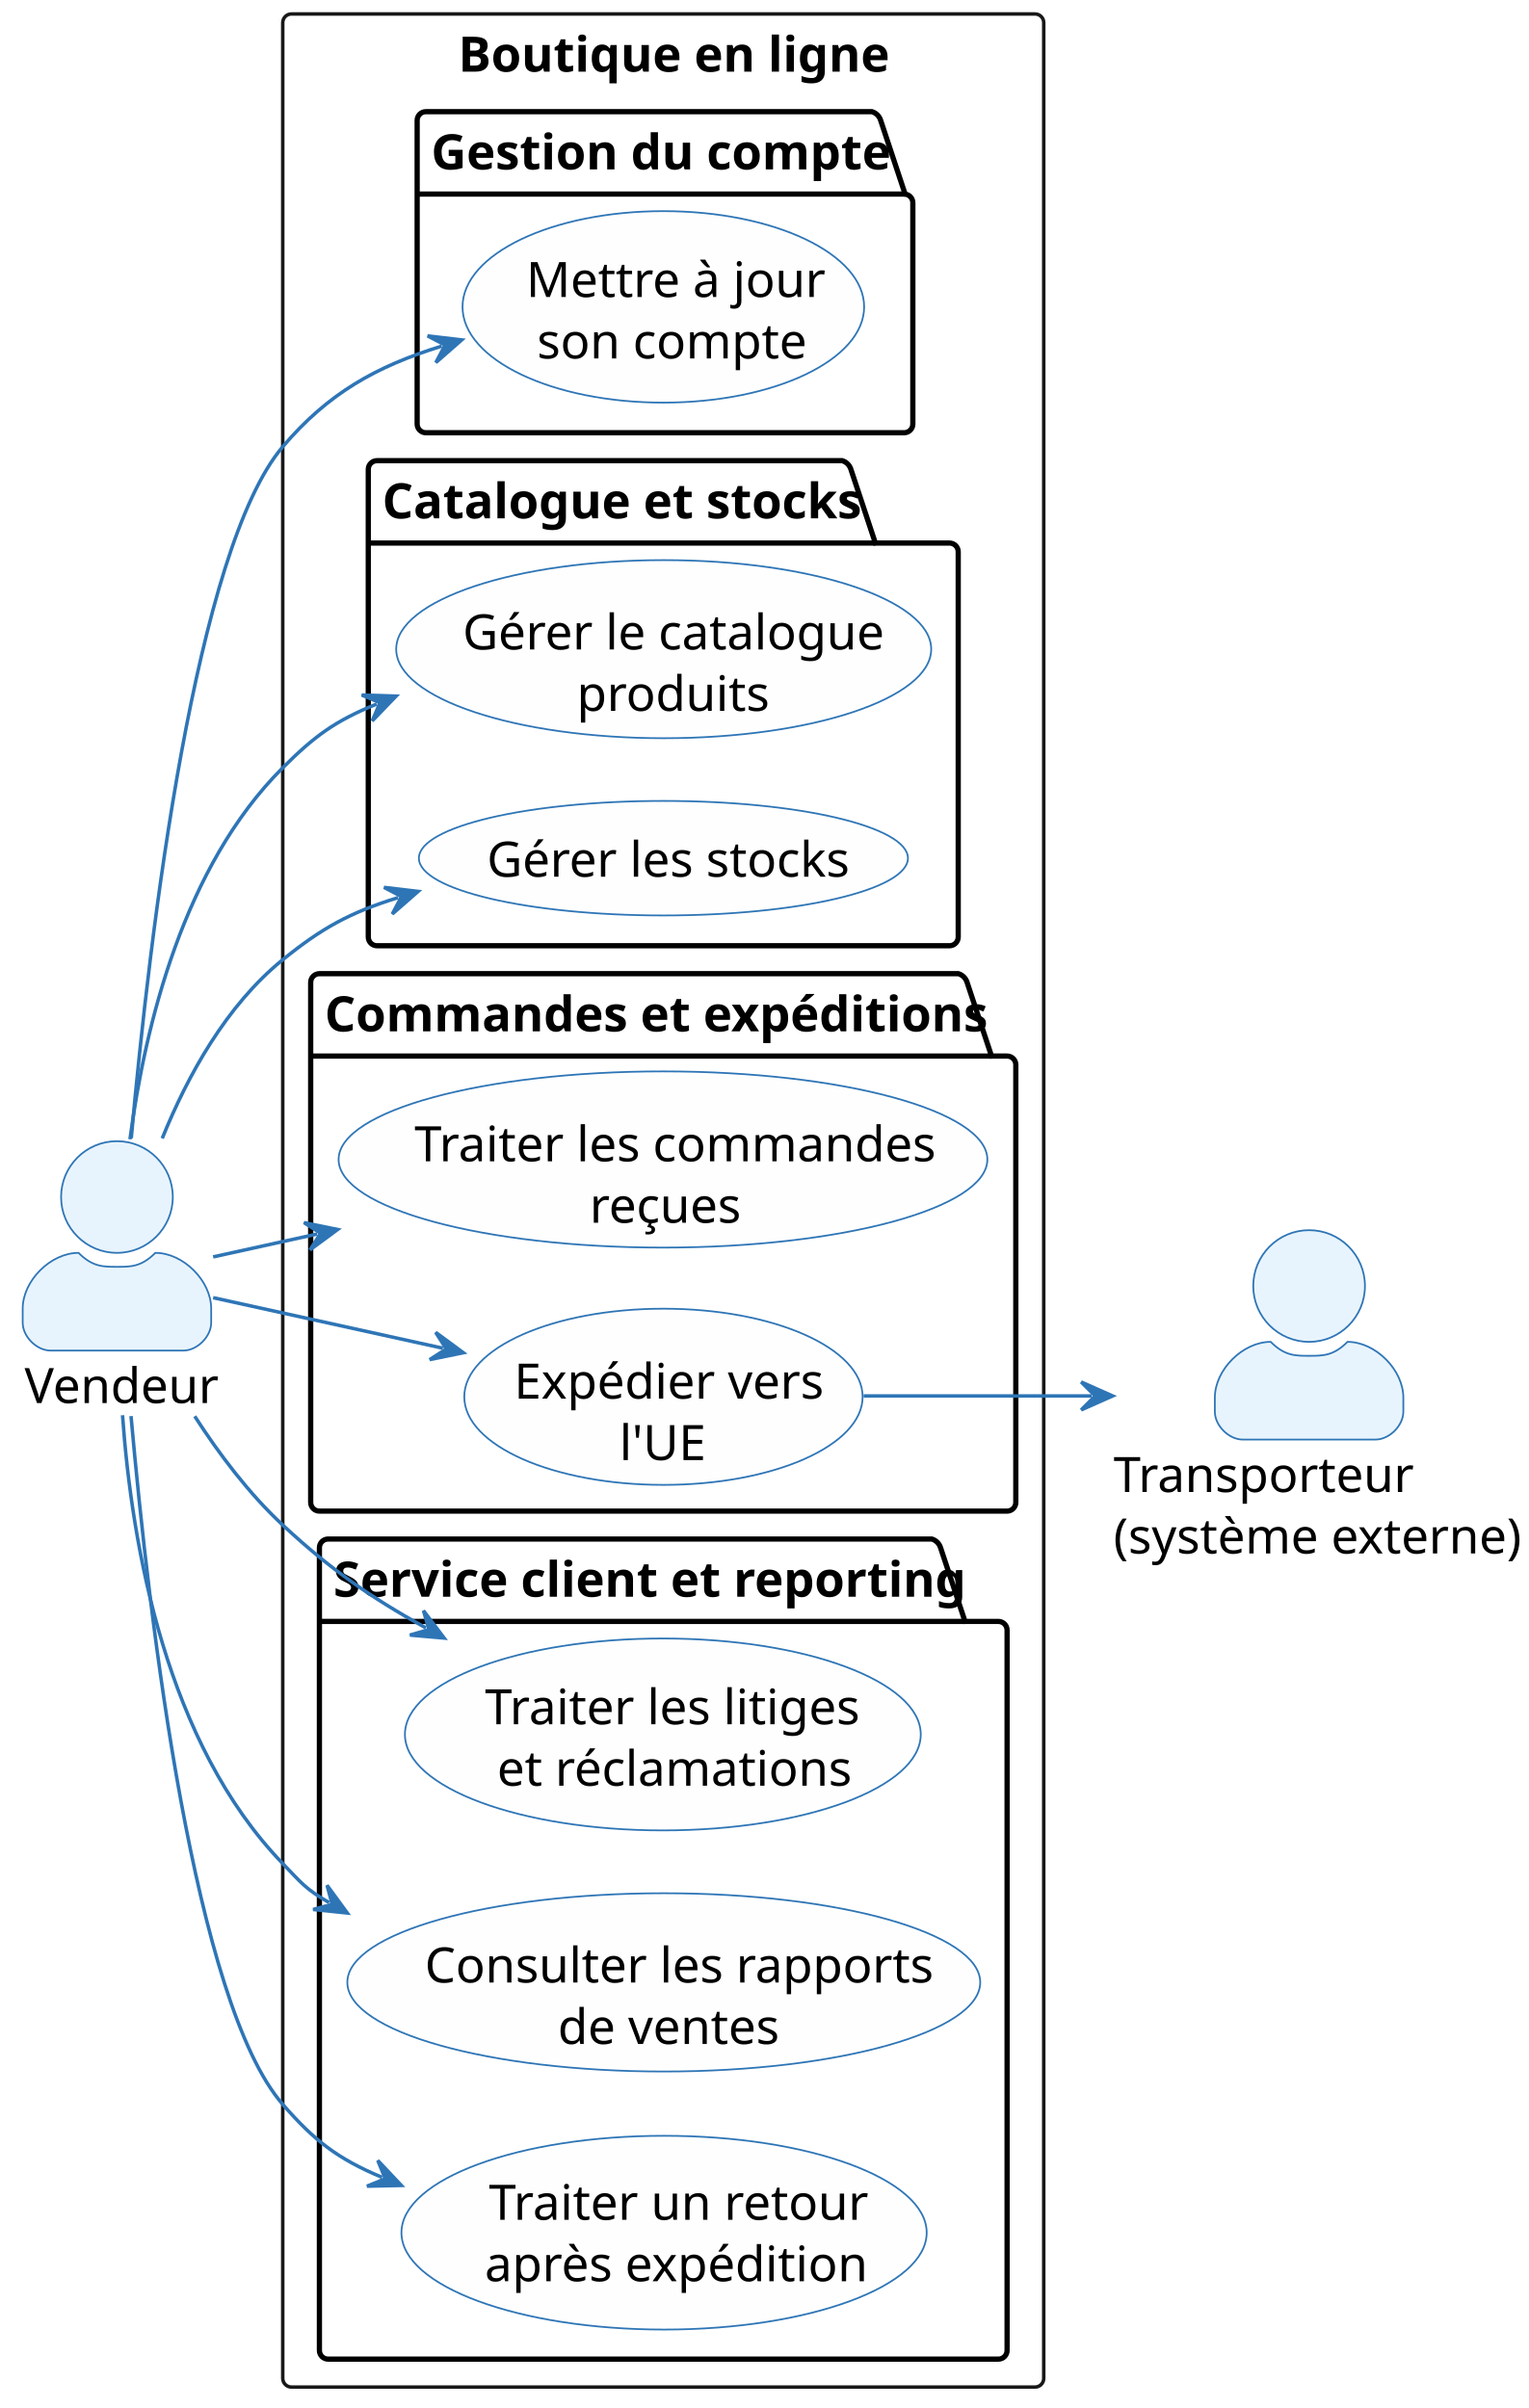
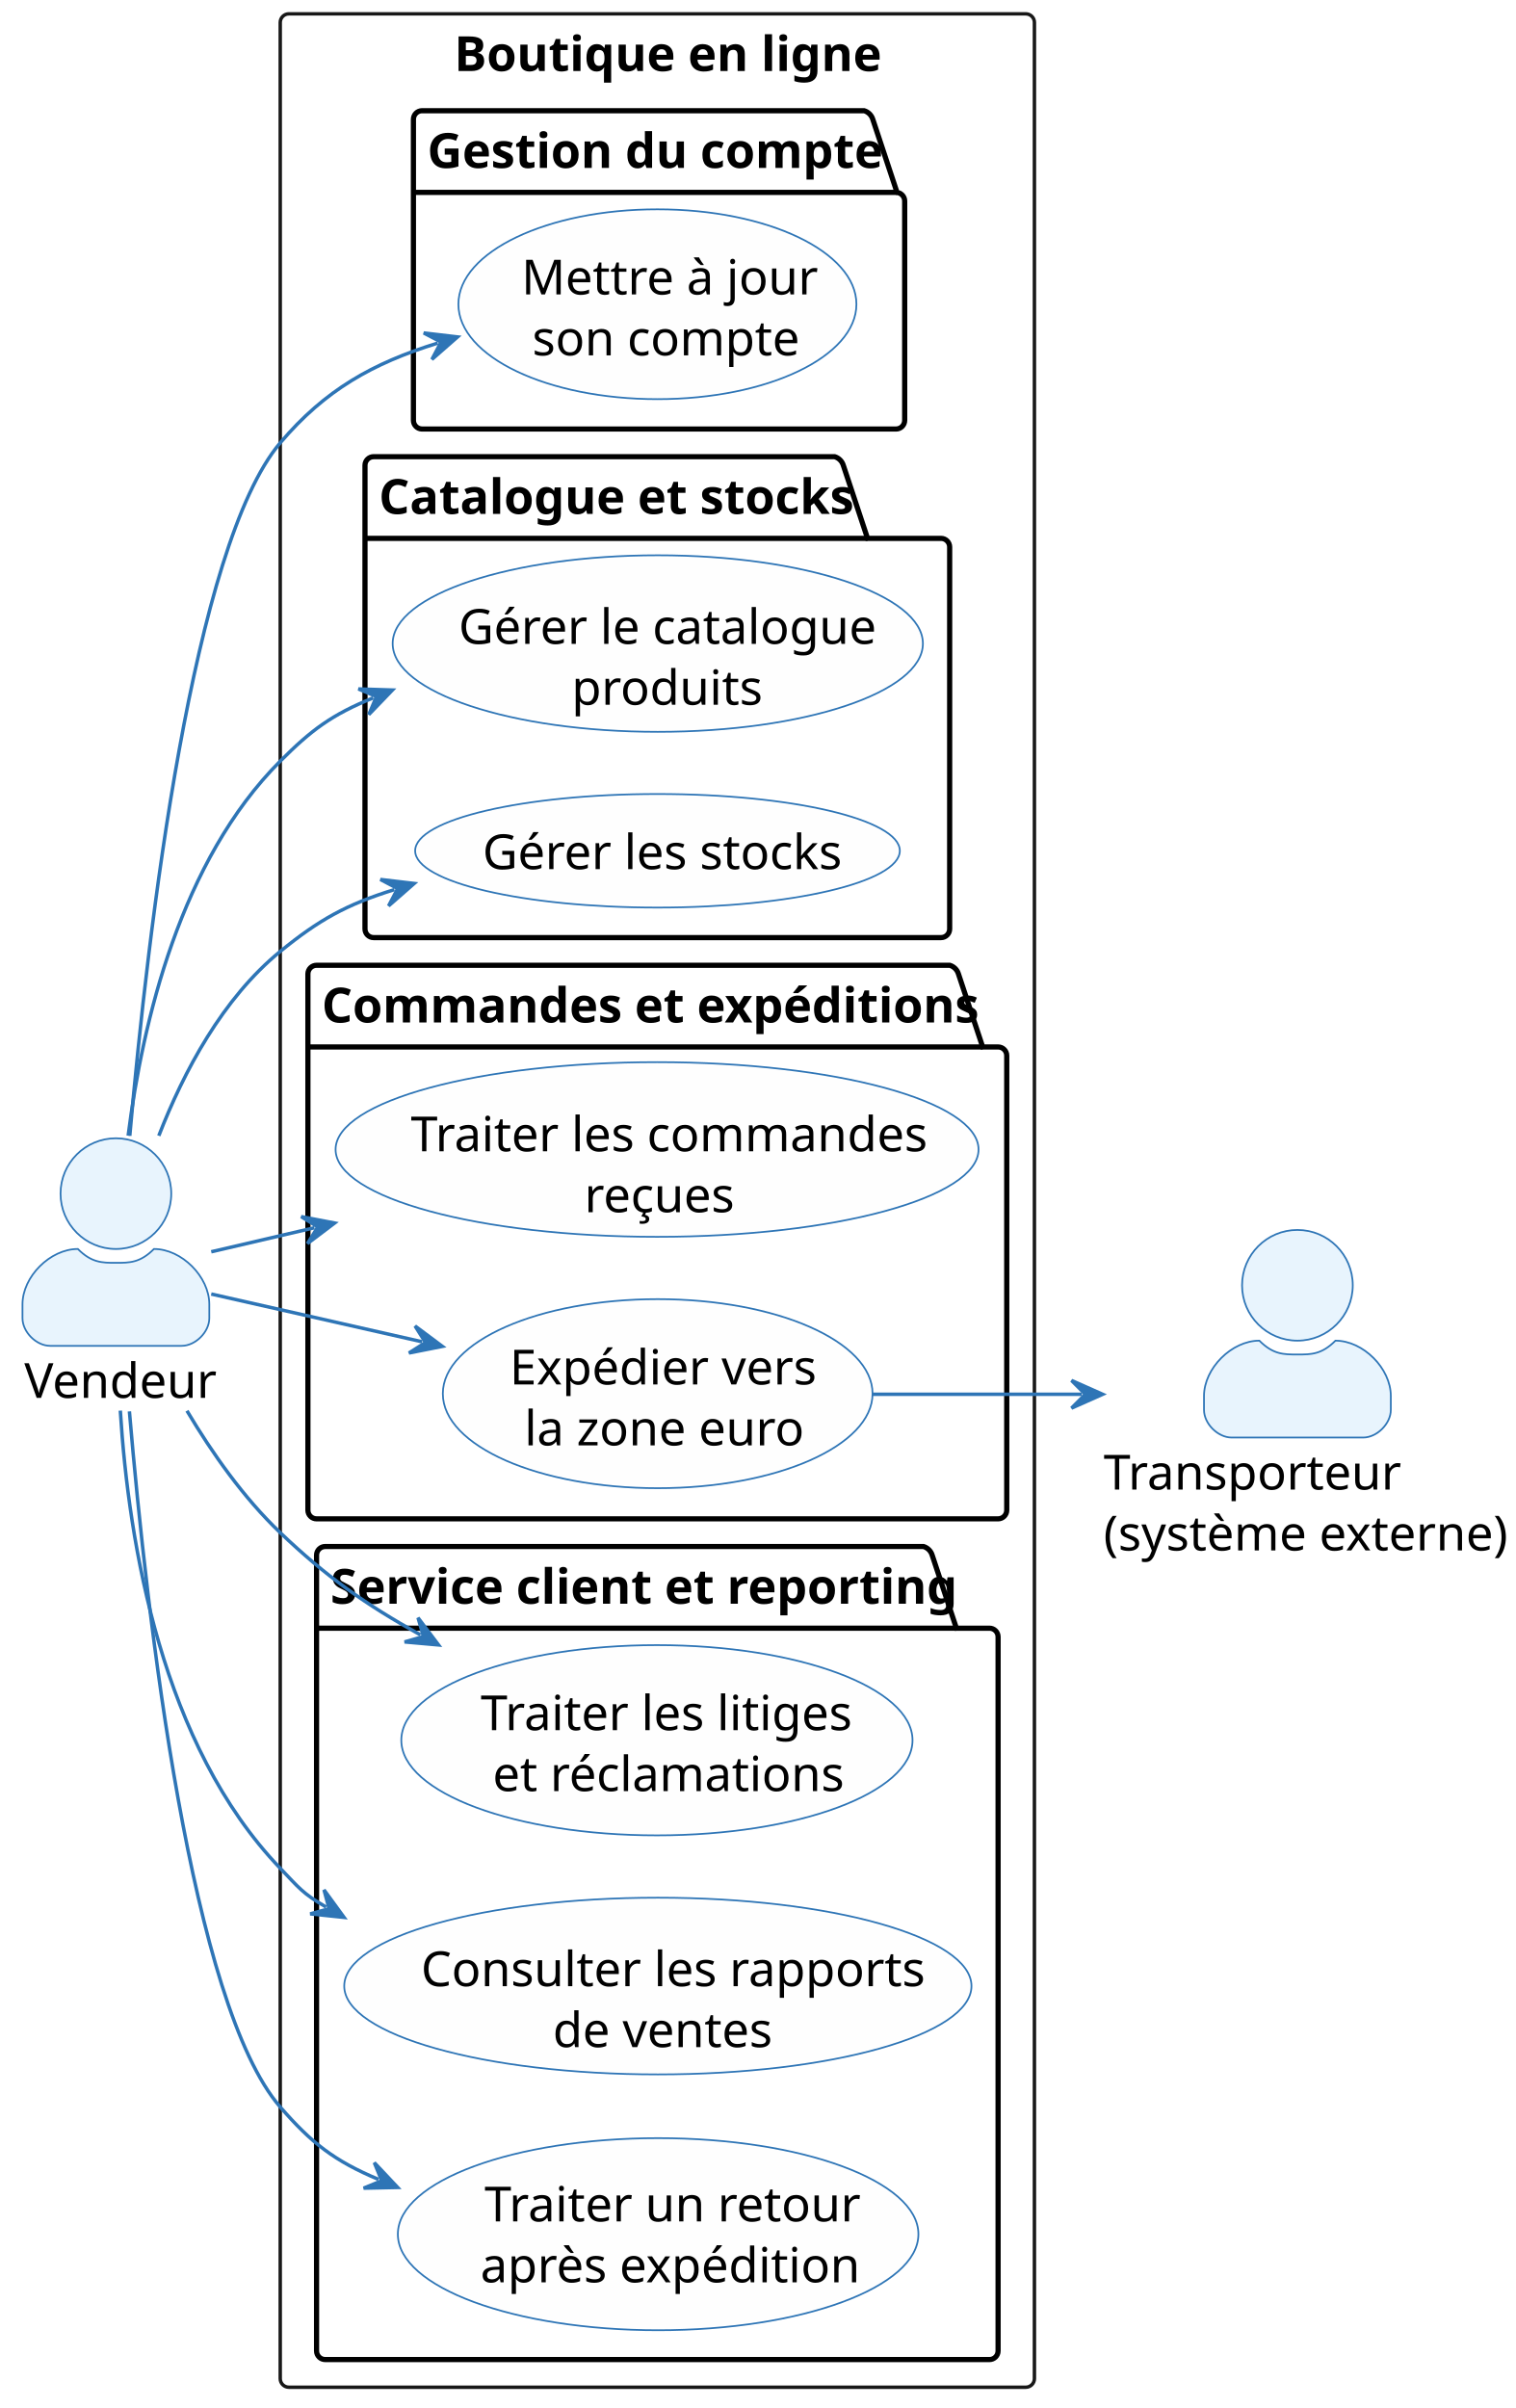
- <svg xmlns="http://www.w3.org/2000/svg" contentStyleType="text/css" data-diagram-type="DESCRIPTION" height="690px" preserveAspectRatio="none" style="width:438px;height:690px;background:#FFFFFF;" version="1.1" viewBox="0 0 438 690" width="438px" zoomAndPan="magnify">
+ <svg xmlns="http://www.w3.org/2000/svg" contentStyleType="text/css" data-diagram-type="DESCRIPTION" height="696px" preserveAspectRatio="none" style="width:438px;height:696px;background:#FFFFFF;" version="1.1" viewBox="0 0 438 696" width="438px" zoomAndPan="magnify">
  <defs />
  <g>
    <g class="cluster" data-qualified-name="Boutique en ligne" data-source-line="17" id="ent0004">
-       <rect fill="none" height="680" rx="2.5" ry="2.5" style="stroke:#181818;stroke-width:1;" width="218" x="81" y="4" />
+       <rect fill="none" height="686" rx="2.5" ry="2.5" style="stroke:#181818;stroke-width:1;" width="218" x="81" y="4" />
      <text fill="#000000" font-family="sans-serif" font-size="14" font-weight="bold" lengthAdjust="spacing" textLength="117.441" x="131.279" y="20.533">Boutique en ligne</text>
    </g>
    <g class="cluster" data-qualified-name="Boutique en ligne.Gestion du compte" data-source-line="18" id="ent0005">
      <path d="M122,32 L249.786,32 A3.75,3.75 0 0 1 252.286,34.5 L259.286,55.609 L259,55.609 A2.5,2.5 0 0 1 261.5,58.109 L261.5,121.5 A2.5,2.5 0 0 1 259,124 L122,124 A2.5,2.5 0 0 1 119.5,121.5 L119.5,34.5 A2.5,2.5 0 0 1 122,32" fill="none" style="stroke:#000000;stroke-width:1.5;" />
      <line style="stroke:#000000;stroke-width:1.5;" x1="119.5" x2="259.286" y1="55.609" y2="55.609" />
      <text fill="#000000" font-family="sans-serif" font-size="14" font-weight="bold" lengthAdjust="spacing" textLength="126.786" x="123.5" y="48.533">Gestion du compte</text>
    </g>
    <g class="cluster" data-qualified-name="Boutique en ligne.Catalogue et stocks" data-source-line="21" id="ent0007">
      <path d="M108,132 L241.262,132 A3.75,3.75 0 0 1 243.762,134.5 L250.762,155.609 L272,155.609 A2.5,2.5 0 0 1 274.5,158.109 L274.5,268.5 A2.5,2.5 0 0 1 272,271 L108,271 A2.5,2.5 0 0 1 105.5,268.5 L105.5,134.5 A2.5,2.5 0 0 1 108,132" fill="none" style="stroke:#000000;stroke-width:1.5;" />
      <line style="stroke:#000000;stroke-width:1.5;" x1="105.5" x2="250.762" y1="155.609" y2="155.609" />
      <text fill="#000000" font-family="sans-serif" font-size="14" font-weight="bold" lengthAdjust="spacing" textLength="132.262" x="109.5" y="148.533">Catalogue et stocks</text>
    </g>
    <g class="cluster" data-qualified-name="Boutique en ligne.Commandes et exp.ditions" data-source-line="25" id="ent0010">
-       <path d="M91.5,279 L274.541,279 A3.75,3.75 0 0 1 277.041,281.5 L284.041,302.609 L288.5,302.609 A2.5,2.5 0 0 1 291,305.109 L291,430.5 A2.5,2.5 0 0 1 288.5,433 L91.5,433 A2.5,2.5 0 0 1 89,430.5 L89,281.5 A2.5,2.5 0 0 1 91.5,279" fill="none" style="stroke:#000000;stroke-width:1.5;" />
+       <path d="M91.5,279 L274.541,279 A3.75,3.75 0 0 1 277.041,281.5 L284.041,302.609 L288.5,302.609 A2.5,2.5 0 0 1 291,305.109 L291,436.5 A2.5,2.5 0 0 1 288.5,439 L91.5,439 A2.5,2.5 0 0 1 89,436.5 L89,281.5 A2.5,2.5 0 0 1 91.5,279" fill="none" style="stroke:#000000;stroke-width:1.5;" />
      <line style="stroke:#000000;stroke-width:1.5;" x1="89" x2="284.041" y1="302.609" y2="302.609" />
      <text fill="#000000" font-family="sans-serif" font-size="14" font-weight="bold" lengthAdjust="spacing" textLength="182.041" x="93" y="295.533">Commandes et expéditions</text>
    </g>
    <g class="cluster" data-qualified-name="Boutique en ligne.Service client et reporting" data-source-line="29" id="ent0013">
-       <path d="M94,441 L266.944,441 A3.75,3.75 0 0 1 269.444,443.5 L276.444,464.609 L286,464.609 A2.5,2.5 0 0 1 288.5,467.109 L288.5,673.5 A2.5,2.5 0 0 1 286,676 L94,676 A2.5,2.5 0 0 1 91.5,673.5 L91.5,443.5 A2.5,2.5 0 0 1 94,441" fill="none" style="stroke:#000000;stroke-width:1.5;" />
-       <line style="stroke:#000000;stroke-width:1.5;" x1="91.5" x2="276.444" y1="464.609" y2="464.609" />
-       <text fill="#000000" font-family="sans-serif" font-size="14" font-weight="bold" lengthAdjust="spacing" textLength="171.944" x="95.5" y="457.533">Service client et reporting</text>
+       <path d="M94,447 L266.944,447 A3.75,3.75 0 0 1 269.444,449.5 L276.444,470.609 L286,470.609 A2.5,2.5 0 0 1 288.5,473.109 L288.5,679.5 A2.5,2.5 0 0 1 286,682 L94,682 A2.5,2.5 0 0 1 91.5,679.5 L91.5,449.5 A2.5,2.5 0 0 1 94,447" fill="none" style="stroke:#000000;stroke-width:1.5;" />
+       <line style="stroke:#000000;stroke-width:1.5;" x1="91.5" x2="276.444" y1="470.609" y2="470.609" />
+       <text fill="#000000" font-family="sans-serif" font-size="14" font-weight="bold" lengthAdjust="spacing" textLength="171.944" x="95.5" y="463.533">Service client et reporting</text>
    </g>
    <g class="entity" data-qualified-name="Vendor" data-source-line="14" id="ent0002">
-       <ellipse cx="33.5" cy="343" fill="#E8F4FD" rx="16" ry="16" style="stroke:#2E75B6;stroke-width:0.5;" />
-       <path d="M33.5,363 C37.5,363 40.5,363 44.5,359 C52.5,359 60.5,367 60.5,375 L60.5,379 C60.5,383 56.5,387 52.5,387 L14.5,387 C10.5,387 6.5,383 6.5,379 L6.5,375 C6.5,367 14.5,359 22.5,359 C26.5,363 29.5,363 33.5,363" fill="#E8F4FD" style="stroke:#2E75B6;stroke-width:0.5;" />
-       <text fill="#000000" font-family="sans-serif" font-size="14" lengthAdjust="spacing" textLength="52.931" x="7.035" y="402.033">Vendeur</text>
+       <ellipse cx="33.5" cy="345" fill="#E8F4FD" rx="16" ry="16" style="stroke:#2E75B6;stroke-width:0.5;" />
+       <path d="M33.5,365 C37.5,365 40.5,365 44.5,361 C52.5,361 60.5,369 60.5,377 L60.5,381 C60.5,385 56.5,389 52.5,389 L14.5,389 C10.5,389 6.5,385 6.5,381 L6.5,377 C6.5,369 14.5,361 22.5,361 C26.5,365 29.5,365 33.5,365" fill="#E8F4FD" style="stroke:#2E75B6;stroke-width:0.5;" />
+       <text fill="#000000" font-family="sans-serif" font-size="14" lengthAdjust="spacing" textLength="52.931" x="7.035" y="404.033">Vendeur</text>
    </g>
    <g class="entity" data-qualified-name="Carrier" data-source-line="15" id="ent0003">
-       <ellipse cx="375.017" cy="368.5" fill="#E8F4FD" rx="16" ry="16" style="stroke:#2E75B6;stroke-width:0.5;" />
-       <path d="M375.017,388.5 C379.017,388.5 382.017,388.5 386.017,384.5 C394.017,384.5 402.017,392.5 402.017,400.5 L402.017,404.5 C402.017,408.5 398.017,412.5 394.017,412.5 L356.017,412.5 C352.017,412.5 348.017,408.5 348.017,404.5 L348.017,400.5 C348.017,392.5 356.017,384.5 364.017,384.5 C368.017,388.5 371.017,388.5 375.017,388.5" fill="#E8F4FD" style="stroke:#2E75B6;stroke-width:0.5;" />
-       <text fill="#000000" font-family="sans-serif" font-size="14" lengthAdjust="spacing" textLength="80.144" x="319" y="427.533">Transporteur</text>
-       <text fill="#000000" font-family="sans-serif" font-size="14" lengthAdjust="spacing" textLength="112.034" x="319" y="445.143">(système externe)</text>
+       <ellipse cx="375.017" cy="371.5" fill="#E8F4FD" rx="16" ry="16" style="stroke:#2E75B6;stroke-width:0.5;" />
+       <path d="M375.017,391.5 C379.017,391.5 382.017,391.5 386.017,387.5 C394.017,387.5 402.017,395.5 402.017,403.5 L402.017,407.5 C402.017,411.5 398.017,415.5 394.017,415.5 L356.017,415.5 C352.017,415.5 348.017,411.5 348.017,407.5 L348.017,403.5 C348.017,395.5 356.017,387.5 364.017,387.5 C368.017,391.5 371.017,391.5 375.017,391.5" fill="#E8F4FD" style="stroke:#2E75B6;stroke-width:0.5;" />
+       <text fill="#000000" font-family="sans-serif" font-size="14" lengthAdjust="spacing" textLength="80.144" x="319" y="430.533">Transporteur</text>
+       <text fill="#000000" font-family="sans-serif" font-size="14" lengthAdjust="spacing" textLength="112.034" x="319" y="448.143">(système externe)</text>
    </g>
    <g class="entity" data-qualified-name="Boutique en ligne.Gestion du compte.UC_V0" data-source-line="19" id="ent0006">
      <ellipse cx="190.024" cy="87.935" fill="#FEFEFE" rx="57.524" ry="27.435" style="stroke:#2E75B6;stroke-width:0.5;" />
      <text fill="#000000" font-family="sans-serif" font-size="14" lengthAdjust="spacing" textLength="78.586" x="150.731" y="85.104">Mettre à jour</text>
      <text fill="#000000" font-family="sans-serif" font-size="14" lengthAdjust="spacing" textLength="72.372" x="153.838" y="102.713">son compte</text>
    </g>
    <g class="entity" data-qualified-name="Boutique en ligne.Catalogue et stocks.UC_V1" data-source-line="22" id="ent0008">
      <ellipse cx="190.133" cy="186.015" fill="#FEFEFE" rx="76.633" ry="25.515" style="stroke:#2E75B6;stroke-width:0.5;" />
      <text fill="#000000" font-family="sans-serif" font-size="14" lengthAdjust="spacing" textLength="115.179" x="132.544" y="186.094">Gérer le catalogue</text>
      <text fill="#000000" font-family="sans-serif" font-size="14" lengthAdjust="spacing" textLength="49.807" x="165.23" y="203.704">produits</text>
    </g>
    <g class="entity" data-qualified-name="Boutique en ligne.Catalogue et stocks.UC_V2" data-source-line="23" id="ent0009">
      <ellipse cx="190.047" cy="245.909" fill="#FEFEFE" rx="70.047" ry="16.409" style="stroke:#2E75B6;stroke-width:0.5;" />
      <text fill="#000000" font-family="sans-serif" font-size="14" lengthAdjust="spacing" textLength="101.138" x="139.478" y="251.214">Gérer les stocks</text>
    </g>
    <g class="entity" data-qualified-name="Boutique en ligne.Commandes et exp.ditions.UC_V3" data-source-line="26" id="ent0011">
      <ellipse cx="189.925" cy="332.244" fill="#FEFEFE" rx="92.925" ry="25.244" style="stroke:#2E75B6;stroke-width:0.5;" />
      <text fill="#000000" font-family="sans-serif" font-size="14" lengthAdjust="spacing" textLength="142.379" x="118.736" y="332.763">Traiter les commandes</text>
      <text fill="#000000" font-family="sans-serif" font-size="14" lengthAdjust="spacing" textLength="42.02" x="168.915" y="350.372">reçues</text>
    </g>
    <g class="entity" data-qualified-name="Boutique en ligne.Commandes et exp.ditions.UC_V4" data-source-line="27" id="ent0012">
-       <ellipse cx="190.058" cy="400.243" fill="#FEFEFE" rx="57.058" ry="25.243" style="stroke:#2E75B6;stroke-width:0.5;" />
-       <text fill="#000000" font-family="sans-serif" font-size="14" lengthAdjust="spacing" textLength="85.593" x="147.262" y="400.763">Expédier vers</text>
-       <text fill="#000000" font-family="sans-serif" font-size="14" lengthAdjust="spacing" textLength="25.231" x="177.443" y="418.373">l'UE</text>
+       <ellipse cx="190.107" cy="402.82" fill="#FEFEFE" rx="62.107" ry="27.32" style="stroke:#2E75B6;stroke-width:0.5;" />
+       <text fill="#000000" font-family="sans-serif" font-size="14" lengthAdjust="spacing" textLength="85.593" x="147.31" y="400.155">Expédier vers</text>
+       <text fill="#000000" font-family="sans-serif" font-size="14" lengthAdjust="spacing" textLength="77.055" x="151.579" y="417.764">la zone euro</text>
    </g>
    <g class="entity" data-qualified-name="Boutique en ligne.Service client et reporting.UC_V5" data-source-line="30" id="ent0014">
-       <ellipse cx="189.883" cy="496.995" fill="#FEFEFE" rx="73.883" ry="27.495" style="stroke:#2E75B6;stroke-width:0.5;" />
-       <text fill="#000000" font-family="sans-serif" font-size="14" lengthAdjust="spacing" textLength="101.917" x="138.925" y="494.078">Traiter les litiges</text>
-       <text fill="#000000" font-family="sans-serif" font-size="14" lengthAdjust="spacing" textLength="94.931" x="142.418" y="511.687">et réclamations</text>
+       <ellipse cx="189.883" cy="502.995" fill="#FEFEFE" rx="73.883" ry="27.495" style="stroke:#2E75B6;stroke-width:0.5;" />
+       <text fill="#000000" font-family="sans-serif" font-size="14" lengthAdjust="spacing" textLength="101.917" x="138.925" y="500.078">Traiter les litiges</text>
+       <text fill="#000000" font-family="sans-serif" font-size="14" lengthAdjust="spacing" textLength="94.931" x="142.418" y="517.687">et réclamations</text>
    </g>
    <g class="entity" data-qualified-name="Boutique en ligne.Service client et reporting.UC_V6" data-source-line="31" id="ent0015">
-       <ellipse cx="190.154" cy="568.041" fill="#FEFEFE" rx="90.654" ry="25.541" style="stroke:#2E75B6;stroke-width:0.5;" />
-       <text fill="#000000" font-family="sans-serif" font-size="14" lengthAdjust="spacing" textLength="136.951" x="121.679" y="568.079">Consulter les rapports</text>
-       <text fill="#000000" font-family="sans-serif" font-size="14" lengthAdjust="spacing" textLength="60.71" x="159.799" y="585.688">de ventes</text>
+       <ellipse cx="190.154" cy="574.041" fill="#FEFEFE" rx="90.654" ry="25.541" style="stroke:#2E75B6;stroke-width:0.5;" />
+       <text fill="#000000" font-family="sans-serif" font-size="14" lengthAdjust="spacing" textLength="136.951" x="121.679" y="574.079">Consulter les rapports</text>
+       <text fill="#000000" font-family="sans-serif" font-size="14" lengthAdjust="spacing" textLength="60.71" x="159.799" y="591.688">de ventes</text>
    </g>
    <g class="entity" data-qualified-name="Boutique en ligne.Service client et reporting.UC_V8" data-source-line="32" id="ent0016">
-       <ellipse cx="190.234" cy="639.762" fill="#FEFEFE" rx="75.234" ry="27.762" style="stroke:#2E75B6;stroke-width:0.5;" />
-       <text fill="#000000" font-family="sans-serif" font-size="14" lengthAdjust="spacing" textLength="100.372" x="140.048" y="636.062">Traiter un retour</text>
-       <text fill="#000000" font-family="sans-serif" font-size="14" lengthAdjust="spacing" textLength="102.737" x="138.865" y="653.671">après expédition</text>
+       <ellipse cx="190.234" cy="645.762" fill="#FEFEFE" rx="75.234" ry="27.762" style="stroke:#2E75B6;stroke-width:0.5;" />
+       <text fill="#000000" font-family="sans-serif" font-size="14" lengthAdjust="spacing" textLength="100.372" x="140.048" y="642.062">Traiter un retour</text>
+       <text fill="#000000" font-family="sans-serif" font-size="14" lengthAdjust="spacing" textLength="102.737" x="138.865" y="659.671">après expédition</text>
    </g>
    <g class="link" data-entity-1="ent0002" data-entity-2="ent0006" data-link-type="dependency" id="lnk17">
-       <polygon fill="#2E75B6" points="132.271,97.399,122.49,96.245,127.496,98.88,124.86,103.886,132.271,97.399" style="stroke:#2E75B6;stroke-width:1;" />
-       <path d="M37.601,326.139 C43.009,266.358 56.05,157.351 81,128 C94.015,112.689 107.725,105.013 126.54,99.177" fill="none" style="stroke:#2E75B6;stroke-width:1;" />
+       <polygon fill="#2E75B6" points="132.258,97.388,122.477,96.233,127.482,98.869,124.846,103.874,132.258,97.388" style="stroke:#2E75B6;stroke-width:1;" />
+       <path d="M37.513,328.299 C42.837,268.128 55.803,157.689 81,128 C94.003,112.679 107.71,105 126.527,99.165" fill="none" style="stroke:#2E75B6;stroke-width:1;" />
    </g>
    <g class="link" data-entity-1="ent0002" data-entity-2="ent0008" data-link-type="dependency" id="lnk18">
-       <polygon fill="#2E75B6" points="113.465,199.475,103.621,199.156,108.833,201.357,106.632,206.568,113.465,199.475" style="stroke:#2E75B6;stroke-width:1;" />
-       <path d="M37.235,326.449 C41.557,293.754 52.643,248.262 81,220 C90.05,210.98 95.908,206.607 107.906,201.733" fill="none" style="stroke:#2E75B6;stroke-width:1;" />
+       <polygon fill="#2E75B6" points="113.436,199.445,103.592,199.13,108.804,201.328,106.605,206.541,113.436,199.445" style="stroke:#2E75B6;stroke-width:1;" />
+       <path d="M37.042,328.248 C41.239,295.088 52.251,248.765 81,220 C90.032,210.963 95.882,206.583 107.877,201.705" fill="none" style="stroke:#2E75B6;stroke-width:1;" />
    </g>
    <g class="link" data-entity-1="ent0002" data-entity-2="ent0009" data-link-type="dependency" id="lnk19">
-       <polygon fill="#2E75B6" points="119.789,255.428,110.009,254.268,115.013,256.906,112.374,261.91,119.789,255.428" style="stroke:#2E75B6;stroke-width:1;" />
-       <path d="M46.468,326.199 C53.765,308.188 64.864,288.058 81,275 C92.168,265.962 100.172,261.501 114.057,257.202" fill="none" style="stroke:#2E75B6;stroke-width:1;" />
+       <polygon fill="#2E75B6" points="119.729,255.354,109.948,254.198,114.953,256.834,112.317,261.839,119.729,255.354" style="stroke:#2E75B6;stroke-width:1;" />
+       <path d="M45.902,328.277 C53.143,309.637 64.361,288.586 81,275 C92.128,265.914 100.116,261.434 113.998,257.13" fill="none" style="stroke:#2E75B6;stroke-width:1;" />
    </g>
    <g class="link" data-entity-1="ent0002" data-entity-2="ent0011" data-link-type="dependency" id="lnk20">
-       <polygon fill="#2E75B6" points="96.728,352.306,87.079,350.334,91.845,353.38,88.798,358.147,96.728,352.306" style="stroke:#2E75B6;stroke-width:1;" />
-       <path d="M61.059,360.155 C71.326,357.896 77.872,356.455 90.868,353.595" fill="none" style="stroke:#2E75B6;stroke-width:1;" />
+       <polygon fill="#2E75B6" points="96.728,353.5,87.055,351.647,91.858,354.635,88.871,359.438,96.728,353.5" style="stroke:#2E75B6;stroke-width:1;" />
+       <path d="M61.059,361.811 C71.326,359.419 77.889,357.89 90.885,354.862" fill="none" style="stroke:#2E75B6;stroke-width:1;" />
    </g>
    <g class="link" data-entity-1="ent0002" data-entity-2="ent0012" data-link-type="dependency" id="lnk21">
-       <polygon fill="#2E75B6" points="132.734,387.618,124.804,381.777,127.85,386.543,123.084,389.59,132.734,387.618" style="stroke:#2E75B6;stroke-width:1;" />
-       <path d="M61.059,371.845 C80.731,376.174 102.393,380.941 126.874,386.328" fill="none" style="stroke:#2E75B6;stroke-width:1;" />
+       <polygon fill="#2E75B6" points="127.866,389.151,119.972,383.261,122.989,388.046,118.204,391.063,127.866,389.151" style="stroke:#2E75B6;stroke-width:1;" />
+       <path d="M61.059,374.017 C79.436,378.18 98.814,382.57 122.014,387.825" fill="none" style="stroke:#2E75B6;stroke-width:1;" />
    </g>
    <g class="link" data-entity-1="ent0002" data-entity-2="ent0014" data-link-type="dependency" id="lnk22">
-       <polygon fill="#2E75B6" points="127.248,469.381,121.313,461.521,122.874,466.959,117.436,468.519,127.248,469.381" style="stroke:#2E75B6;stroke-width:1;" />
-       <path d="M55.786,405.822 C62.85,416.768 71.396,428.07 81,437 C94.509,449.561 105.882,457.546 121.999,466.474" fill="none" style="stroke:#2E75B6;stroke-width:1;" />
+       <polygon fill="#2E75B6" points="126.759,475.446,120.831,467.58,122.387,473.019,116.948,474.575,126.759,475.446" style="stroke:#2E75B6;stroke-width:1;" />
+       <path d="M54.041,407.765 C61.345,420.041 70.465,432.958 81,443 C94.275,455.653 105.483,463.635 121.513,472.534" fill="none" style="stroke:#2E75B6;stroke-width:1;" />
    </g>
    <g class="link" data-entity-1="ent0002" data-entity-2="ent0015" data-link-type="dependency" id="lnk23">
-       <polygon fill="#2E75B6" points="99.493,548.163,93.682,540.211,95.157,545.672,89.697,547.148,99.493,548.163" style="stroke:#2E75B6;stroke-width:1;" />
-       <path d="M35.098,405.529 C37.795,443.316 47.68,499.494 81,534 C86.394,539.586 87.492,541.268 94.29,545.174" fill="none" style="stroke:#2E75B6;stroke-width:1;" />
+       <polygon fill="#2E75B6" points="99.457,554.198,93.656,546.238,95.125,551.701,89.662,553.17,99.457,554.198" style="stroke:#2E75B6;stroke-width:1;" />
+       <path d="M34.776,407.721 C37.191,446.397 46.834,504.406 81,540 C86.377,545.602 87.467,547.288 94.258,551.202" fill="none" style="stroke:#2E75B6;stroke-width:1;" />
    </g>
    <g class="link" data-entity-1="ent0002" data-entity-2="ent0016" data-link-type="dependency" id="lnk24">
-       <polygon fill="#2E75B6" points="114.974,626.229,108.221,619.06,110.363,624.296,105.127,626.438,114.974,626.229" style="stroke:#2E75B6;stroke-width:1;" />
-       <path d="M37.535,405.77 C42.856,465.403 55.782,574.086 81,603 C90.054,613.381 96.619,618.532 109.441,623.909" fill="none" style="stroke:#2E75B6;stroke-width:1;" />
+       <polygon fill="#2E75B6" points="114.948,632.252,108.197,625.081,110.338,630.317,105.102,632.458,114.948,632.252" style="stroke:#2E75B6;stroke-width:1;" />
+       <path d="M37.404,407.94 C42.579,468.463 55.348,579.496 81,609 C90.038,619.395 96.596,624.552 109.415,629.93" fill="none" style="stroke:#2E75B6;stroke-width:1;" />
    </g>
    <g class="link" data-entity-1="ent0012" data-entity-2="ent0003" data-link-type="dependency" id="lnk25">
-       <polygon fill="#2E75B6" points="318.729,400,309.729,396,313.729,400,309.729,404,318.729,400" style="stroke:#2E75B6;stroke-width:1;" />
-       <path d="M247.399,400 C270.083,400 290.16,400 312.729,400" fill="none" style="stroke:#2E75B6;stroke-width:1;" />
+       <polygon fill="#2E75B6" points="318.72,403,309.72,399,313.72,403,309.72,407,318.72,403" style="stroke:#2E75B6;stroke-width:1;" />
+       <path d="M252.191,403 C273.699,403 291.726,403 312.72,403" fill="none" style="stroke:#2E75B6;stroke-width:1;" />
    </g>
  </g>
</svg>
